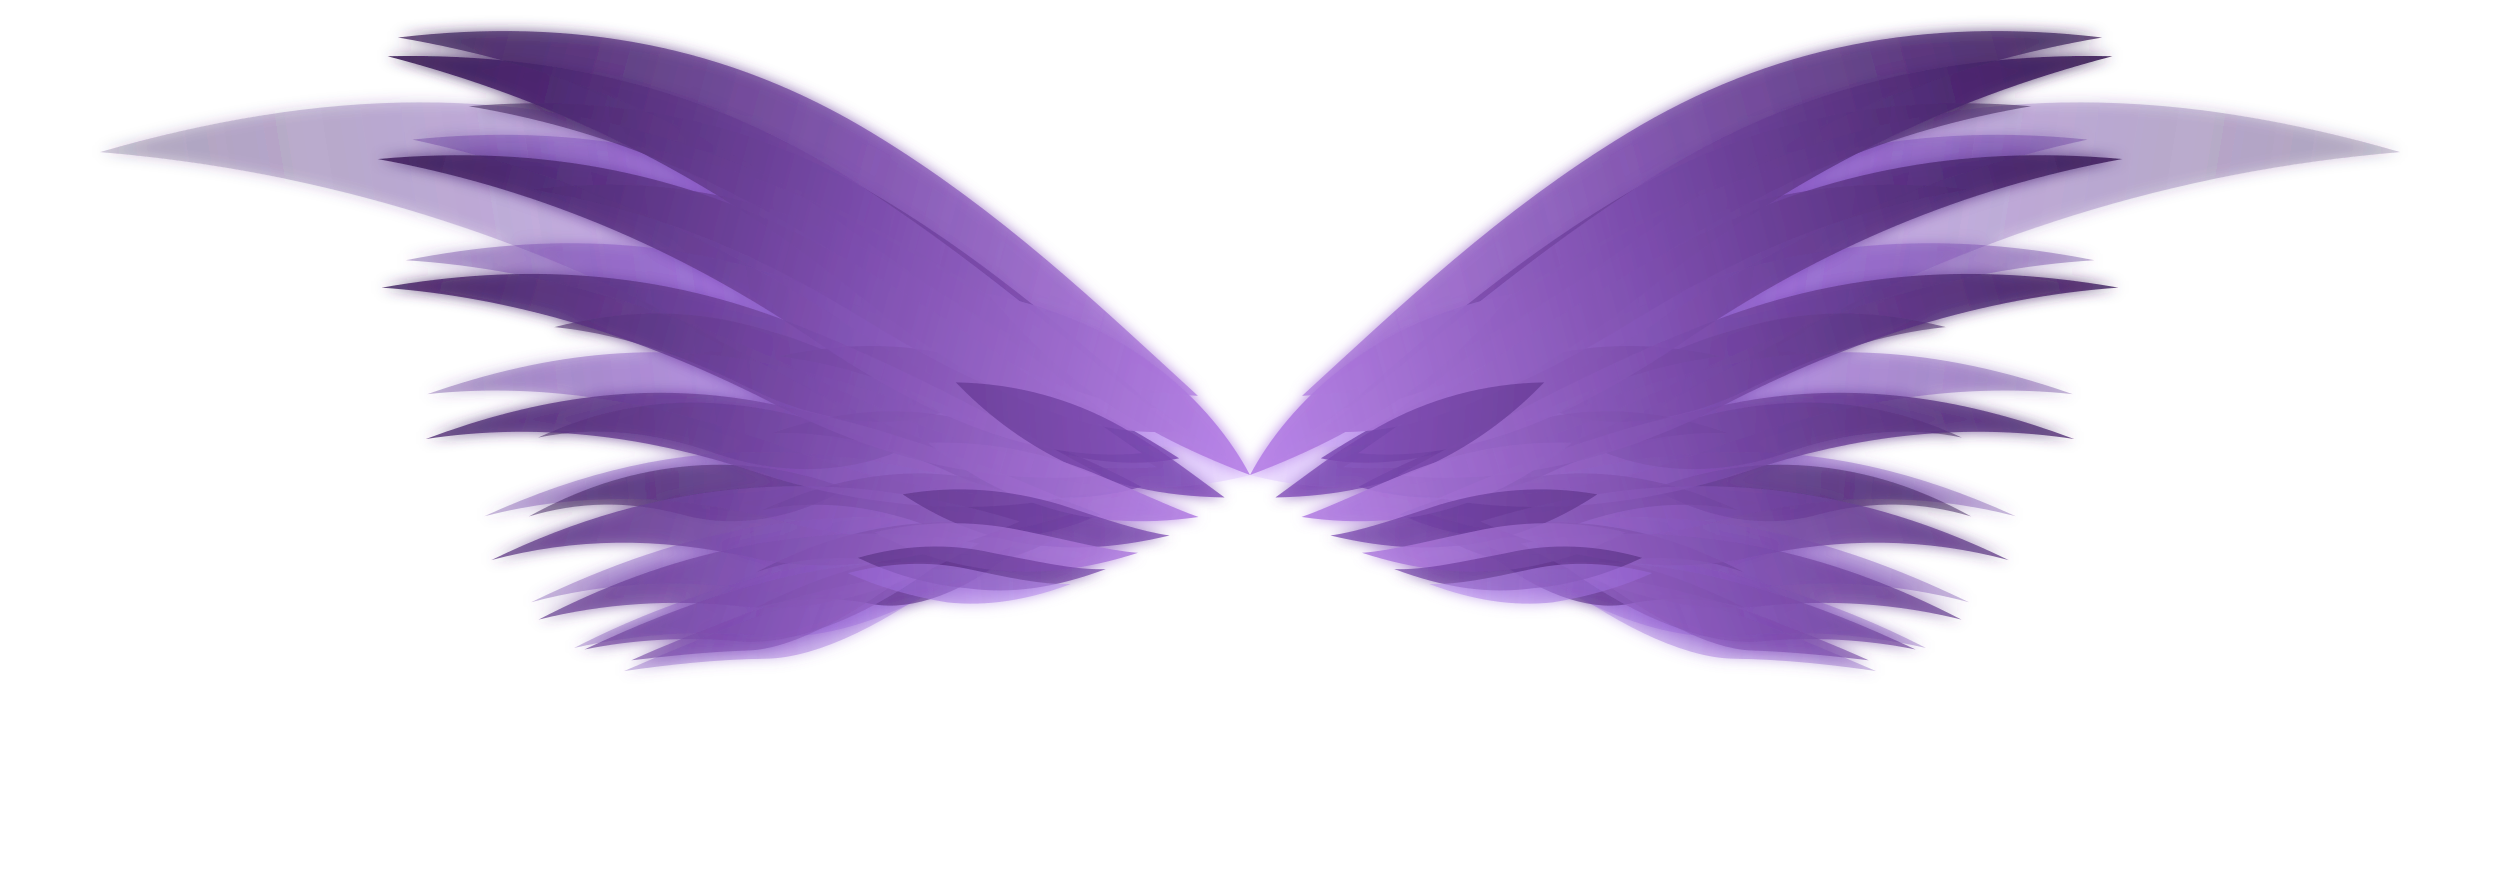
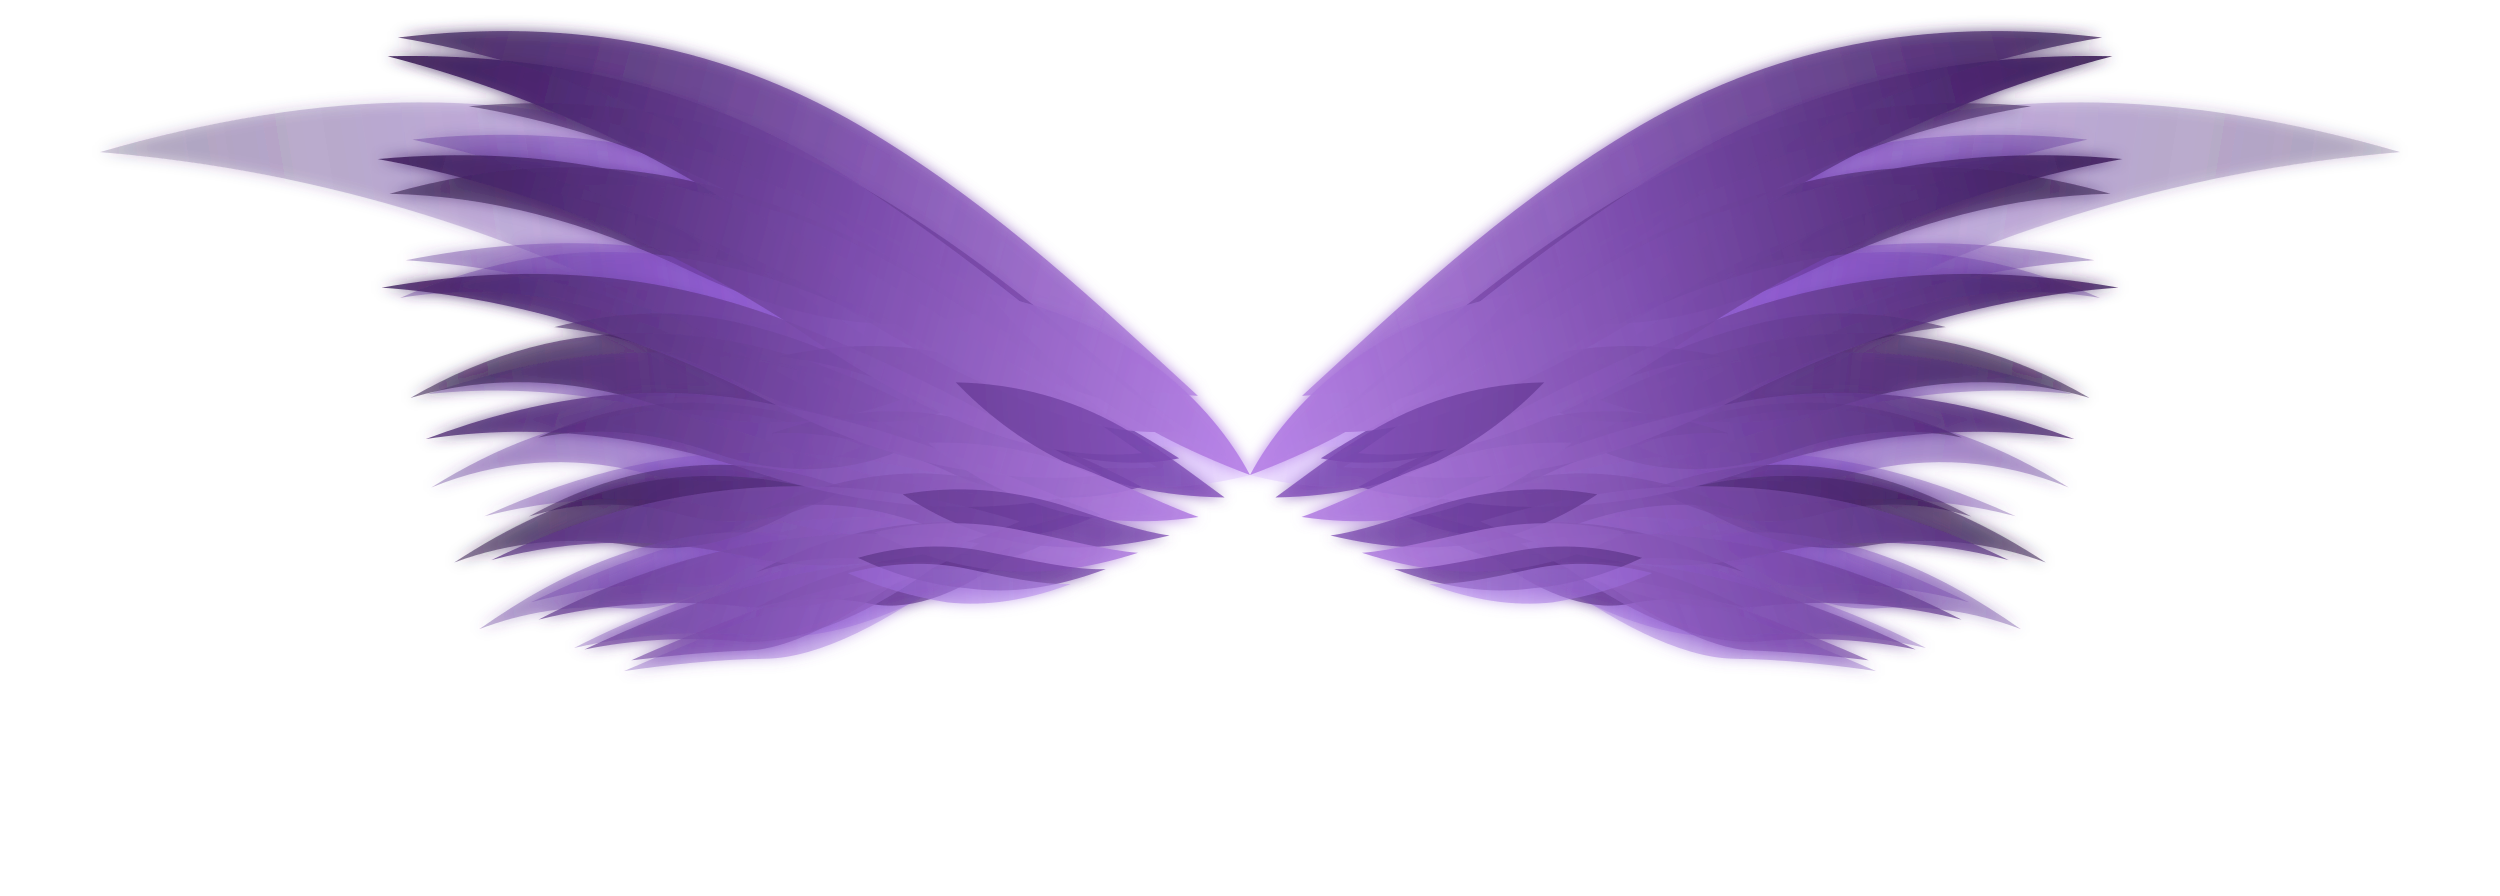
<svg xmlns="http://www.w3.org/2000/svg" viewBox="0 0 1200 430" fill="none">
  <defs>
    <linearGradient id="w" x1="600" y1="220" x2="70" y2="80" gradientUnits="userSpaceOnUse">
      <stop stop-color="#b985e8" stop-opacity=".96" />
      <stop offset=".38" stop-color="#7d4eae" stop-opacity=".90" />
      <stop offset=".68" stop-color="#4b286f" stop-opacity=".88" />
      <stop offset="1" stop-color="#231033" stop-opacity=".90" />
    </linearGradient>
    <linearGradient id="p" x1="600" y1="225" x2="80" y2="310" gradientUnits="userSpaceOnUse">
      <stop stop-color="#d8b8ff" stop-opacity=".72" />
      <stop offset=".45" stop-color="#8b55cf" stop-opacity=".60" />
      <stop offset="1" stop-color="#351858" stop-opacity=".48" />
    </linearGradient>
    <linearGradient id="d" x1="580" y1="220" x2="150" y2="260" gradientUnits="userSpaceOnUse">
      <stop stop-color="#7f4bb7" stop-opacity=".82" />
      <stop offset=".55" stop-color="#4b276f" stop-opacity=".78" />
      <stop offset="1" stop-color="#241035" stop-opacity=".68" />
    </linearGradient>
    <filter id="g" x="-15%" y="-25%" width="130%" height="155%">
      <feGaussianBlur stdDeviation="3.2" result="b" />
      <feMerge>
        <feMergeNode in="b" />
        <feMergeNode in="SourceGraphic" />
      </feMerge>
    </filter>
  </defs>
  <g filter="url(#g)">
    <g id="L">
      <path d="M600 228C520 172 442 113 350 77C251 38 152 43 48 73C157 82 256 114 348 165C437 214 520 249 600 228Z" fill="url(#p)" opacity=".46" />
      <path d="M574 214C522 176 470 137 409 106C343 72 276 59 198 67C272 83 340 112 404 154C462 192 516 218 574 214Z" fill="url(#p)" opacity=".72" />
      <path d="M555 225C501 193 449 164 389 142C326 119 263 117 193 132C259 135 324 154 390 185C449 213 503 230 555 225Z" fill="url(#p)" opacity=".70" transform="rotate(1 600 228)" />
      <path d="M535 238C481 214 431 195 375 184C318 173 263 180 204 203C260 195 317 203 378 223C434 242 488 247 535 238Z" fill="url(#p)" opacity=".68" transform="rotate(2 600 228)" />
      <path d="M516 251C466 236 421 228 373 229C325 230 280 243 234 267C279 253 326 251 377 262C426 272 475 267 516 251Z" fill="url(#p)" opacity=".66" transform="rotate(3 600 228)" />
      <path d="M497 265C452 258 412 259 371 268C331 277 295 293 260 313C295 301 333 296 375 300C416 304 460 287 497 265Z" fill="url(#p)" opacity=".64" transform="rotate(4 600 228)" />
      <path d="M480 278C441 278 407 284 373 296C340 308 311 322 284 339C312 330 342 325 377 325C411 325 449 303 480 278Z" fill="url(#p)" opacity=".62" transform="rotate(5 600 228)" />
      <path d="M463 290C431 296 402 306 375 319C350 331 329 343 311 353C331 348 353 343 378 340C404 337 436 315 463 290Z" fill="url(#p)" opacity=".60" transform="rotate(6 600 228)" />
+       <path d="M470 150C425 119 381 98 332 87C284 76 237 79 187 93C234 94 281 106 331 130C381 154 429 162 470 150Z" fill="url(#d)" opacity=".78" />
+       <path d="M451 171C407 145 366 129 322 123C278 117 236 124 192 143C234 136 276 142 322 160C367 178 411 181 451 171Z" fill="url(#p)" opacity=".72" />
+       <path d="M432 192C391 171 353 161 313 160C273 159 235 169 197 191C234 180 273 181 314 194C355 207 397 205 432 192Z" fill="url(#d)" opacity=".76" />
+       <path d="M414 214C376 199 342 194 306 198C271 202 239 214 207 234C239 221 273 218 309 227C345 236 382 229 414 214Z" fill="url(#p)" opacity=".70" />
+       <path d="M396 236C363 227 332 226 301 233C271 240 244 253 218 270C245 260 274 257 304 262C335 267 369 255 396 236Z" fill="url(#d)" opacity=".74" />
+       <path d="M379 257C350 253 324 257 298 266C272 275 250 288 230 302C251 294 274 290 299 292C325 294 354 278 379 257Z" fill="url(#p)" opacity=".68" />
      <path d="M566 220C533 199 503 184 470 174C438 164 407 164 374 171C405 175 436 185 468 202C502 219 536 226 566 220Z" fill="url(#d)" />
      <path d="M548 235C516 219 487 209 457 204C427 199 399 203 370 214C398 212 427 218 457 231C488 244 520 244 548 235Z" fill="url(#d)" opacity=".94" transform="rotate(1.5 600 228)" />
      <path d="M529 250C499 239 472 234 444 234C417 235 392 242 367 255C392 249 418 250 446 259C475 268 503 263 529 250Z" fill="url(#d)" opacity=".90" transform="rotate(2.5 600 228)" />
      <path d="M509 265C482 259 458 259 433 264C409 269 388 278 367 291C388 282 410 279 435 283C460 287 486 279 509 265Z" fill="url(#d)" opacity=".86" transform="rotate(4 600 228)" />
      <path d="M487 279C464 277 443 281 423 288C403 295 386 304 370 314C387 308 405 305 425 307C446 309 469 296 487 279Z" fill="url(#d)" opacity=".82" transform="rotate(5.5 600 228)" />
      <path d="M452 198C421 178 391 164 359 156C328 148 298 149 266 157C296 160 327 170 359 186C391 202 424 207 452 198Z" fill="url(#d)" opacity=".72" />
      <path d="M430 220C399 206 370 199 341 198C312 197 285 203 258 216C285 210 313 212 343 222C373 232 404 231 430 220Z" fill="url(#d)" opacity=".70" transform="rotate(1 600 228)" />
      <path d="M407 243C379 234 353 232 327 236C301 240 278 249 255 263C278 255 302 253 329 259C355 265 383 258 407 243Z" fill="url(#d)" opacity=".68" transform="rotate(2.5 600 228)" />
      <path d="M575 190C527 146 480 101 419 64C350 22 276 8 191 18C268 31 339 60 409 111C472 157 526 188 575 190Z" fill="url(#w)" opacity=".82" />
      <path d="M555 196C511 158 468 121 416 91C358 58 296 45 225 51C291 62 351 87 410 128C462 164 511 193 555 196Z" fill="url(#d)" opacity=".72" />
      <path d="M535 202C496 171 458 142 414 119C365 93 314 84 256 91C310 100 361 120 411 151C455 178 497 199 535 202Z" fill="url(#w)" opacity=".78" />
      <path d="M566 207C520 170 474 129 416 91C350 47 276 25 186 27C267 48 340 84 410 140C466 185 516 211 566 207Z" fill="url(#w)" />
      <path d="M548 218C499 185 451 150 394 120C329 86 260 72 180 80C255 93 324 121 390 165C447 203 498 223 548 218Z" fill="url(#w)" opacity=".94" transform="rotate(.5 600 228)" />
      <path d="M529 230C478 204 430 179 373 159C312 138 250 135 181 149C246 152 309 170 373 201C430 228 482 236 529 230Z" fill="url(#w)" opacity=".90" transform="rotate(1.5 600 228)" />
      <path d="M510 243C460 224 414 210 362 203C309 196 258 205 204 228C255 218 307 221 363 237C416 252 468 253 510 243Z" fill="url(#w)" opacity=".86" transform="rotate(2.5 600 228)" />
      <path d="M491 257C445 246 404 243 360 249C317 255 278 269 239 291C278 278 318 275 362 282C406 289 453 277 491 257Z" fill="url(#w)" opacity=".82" transform="rotate(3.5 600 228)" />
      <path d="M473 271C434 267 398 271 361 281C325 291 294 306 265 324C295 314 327 309 363 310C400 311 442 293 473 271Z" fill="url(#w)" opacity=".78" transform="rotate(4.5 600 228)" />
      <path d="M456 284C423 286 394 293 364 305C336 316 312 329 290 342C313 335 338 331 365 331C394 330 429 309 456 284Z" fill="url(#w)" opacity=".74" transform="rotate(5.5 600 228)" />
      <path d="M441 295C414 301 391 310 368 321C347 332 330 341 315 350C332 346 350 342 370 339C391 336 417 317 441 295Z" fill="url(#w)" opacity=".68" transform="rotate(6.5 600 228)" />
      <path d="M600 228C568 216 544 203 522 187C503 173 488 157 474 141C505 147 533 159 555 176C576 192 591 211 600 228Z" fill="url(#w)" />
      <path d="M588 239C558 239 533 234 510 223C489 213 472 200 458 186C487 186 514 193 538 206C558 217 575 230 588 239Z" fill="url(#d)" opacity=".94" transform="rotate(1 600 228)" />
      <path d="M576 249C548 254 523 253 500 246C479 240 461 230 445 218C472 216 498 220 523 229C545 237 563 245 576 249Z" fill="url(#w)" opacity=".94" transform="rotate(2 600 228)" />
      <path d="M563 259C536 267 513 269 490 266C469 263 451 256 434 246C460 240 485 241 510 247C532 253 550 258 563 259Z" fill="url(#d)" opacity=".90" transform="rotate(3 600 228)" />
      <path d="M549 269C524 279 502 283 479 282C458 281 440 276 422 268C445 261 468 259 491 262C514 265 534 269 549 269Z" fill="url(#w)" opacity=".90" transform="rotate(4 600 228)" />
      <path d="M535 279C512 290 491 295 470 294C450 294 432 290 416 284C437 276 458 273 480 276C501 278 520 281 535 279Z" fill="url(#d)" opacity=".86" transform="rotate(5 600 228)" />
      <path d="M520 289C500 299 481 304 462 304C444 303 428 300 413 295C432 288 451 285 470 287C489 289 506 291 520 289Z" fill="url(#p)" opacity=".88" transform="rotate(6 600 228)" />
    </g>
    <g transform="translate(1200 0) scale(-1 1)">
      <use href="#L" />
    </g>
  </g>
</svg>
